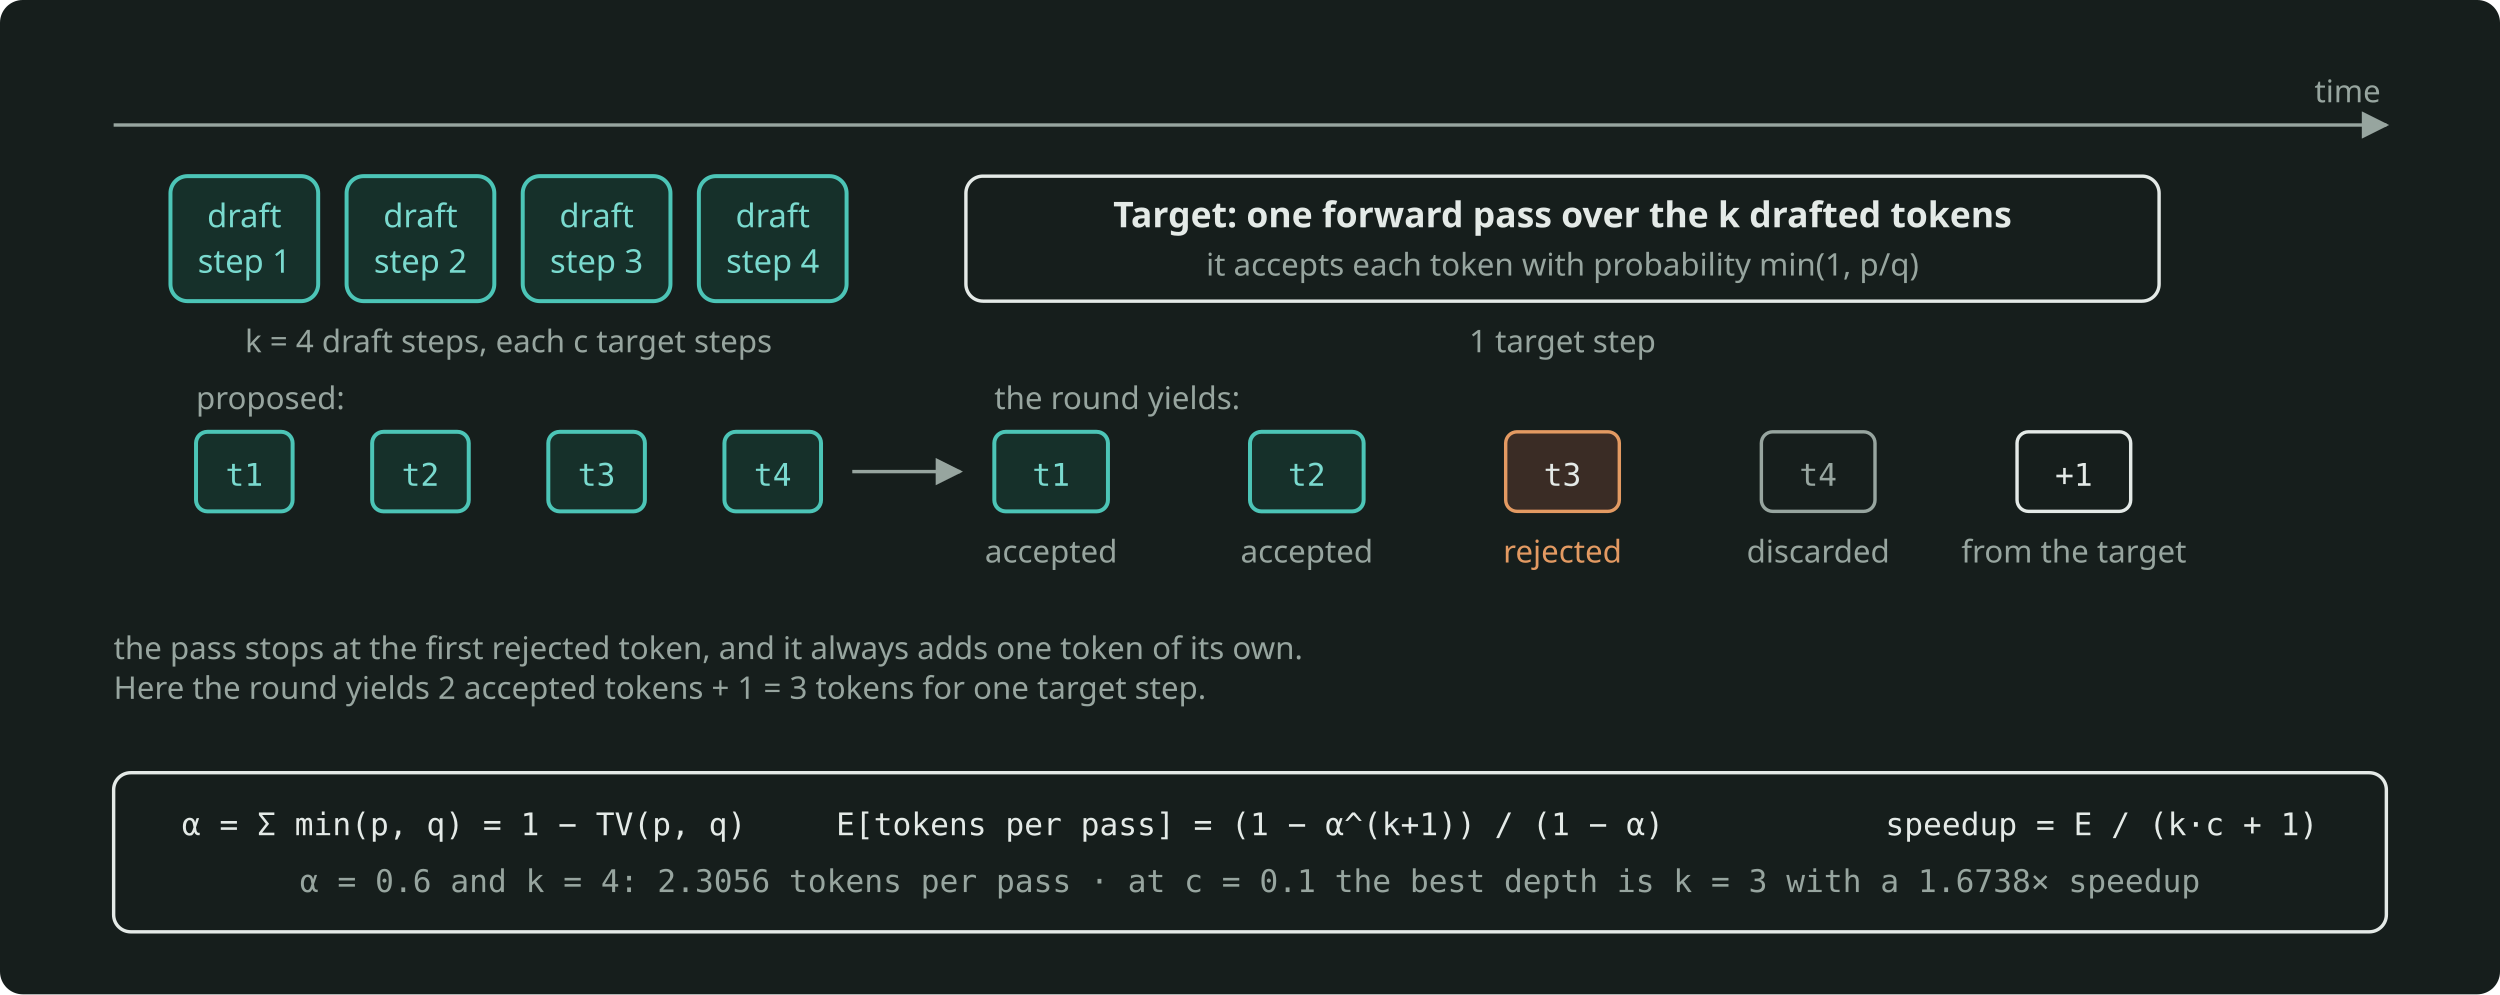
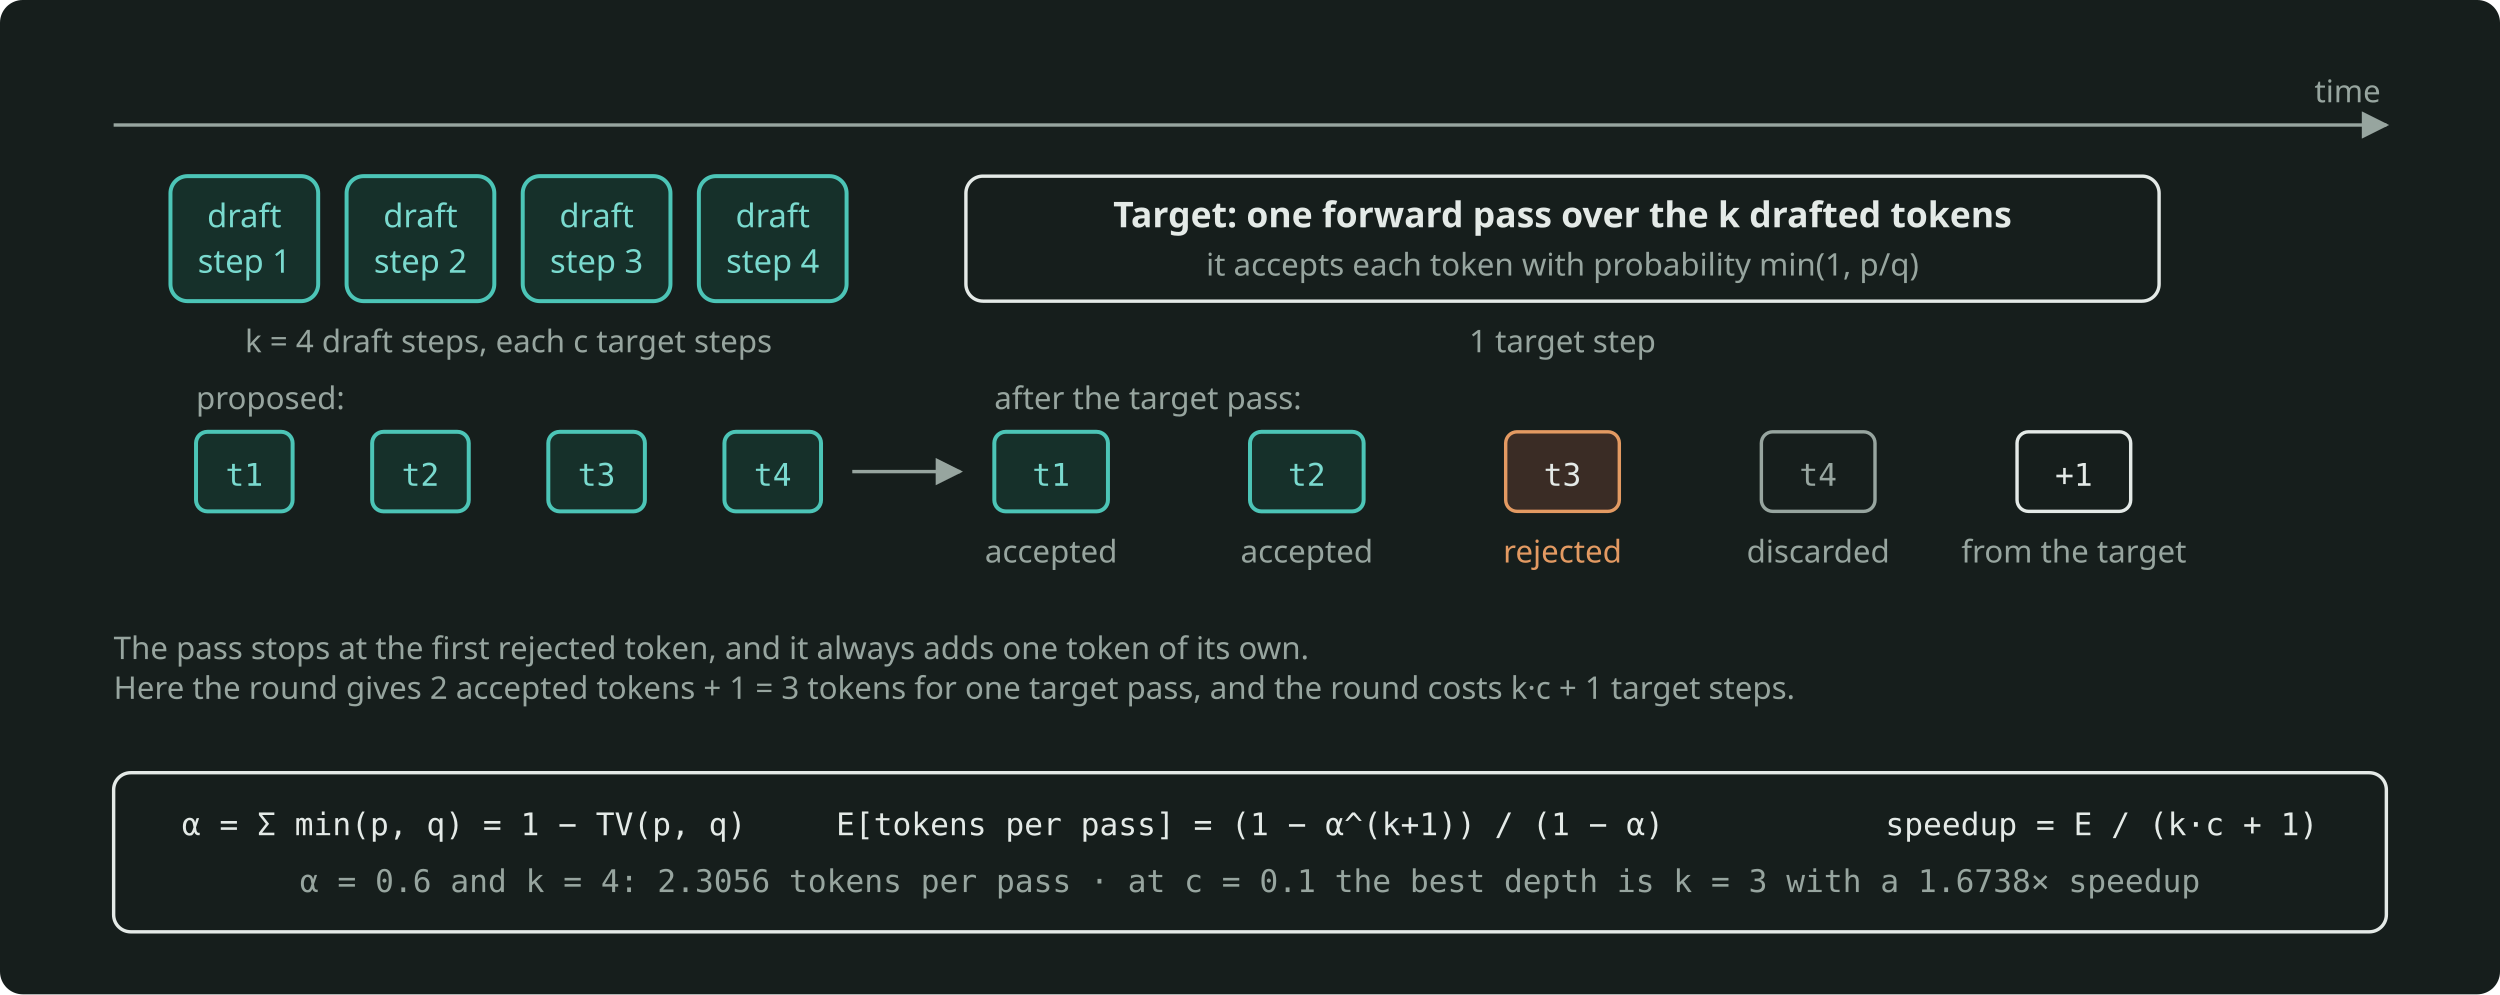
<svg xmlns="http://www.w3.org/2000/svg" width="880" height="350" viewBox="0 0 880 350" role="img" aria-label="One round of speculative decoding: k draft steps propose k tokens, one target pass accepts or rejects them, and the round yields the accepted tokens plus one." style="color: #E4EAE7">
  <rect x="0" y="0" width="880" height="350" rx="8" fill="#161E1C" />
  <defs>
    <marker id="arr" viewBox="0 0 10 10" refX="9" refY="5" markerWidth="8" markerHeight="8" orient="auto-start-reverse">
      <path d="M0 0 L10 5 L0 10 z" fill="#97A59F" />
    </marker>
    <marker id="arrA" viewBox="0 0 10 10" refX="9" refY="5" markerWidth="8" markerHeight="8" orient="auto-start-reverse">
      <path d="M0 0 L10 5 L0 10 z" fill="#4CC5B7" />
    </marker>
  </defs>
  <g font-family="Bricolage Grotesque, system-ui, sans-serif" font-size="12.5" fill="currentColor">
    <path d="M40 44 L840 44" fill="none" stroke="#97A59F" stroke-width="1.2" marker-end="url(#arr)" />
    <text x="838" y="36" font-size="11" fill="#97A59F" text-anchor="end">time</text>
    <rect x="60" y="62" width="52" height="44" rx="6" fill="#16302A" stroke="#4CC5B7" stroke-width="1.4" />
    <text x="86" y="80" font-size="11.5" fill="#7ADACF" text-anchor="middle">draft</text>
    <text x="86" y="96" font-size="11.5" fill="#7ADACF" text-anchor="middle">step 1</text>
    <rect x="122" y="62" width="52" height="44" rx="6" fill="#16302A" stroke="#4CC5B7" stroke-width="1.4" />
    <text x="148" y="80" font-size="11.5" fill="#7ADACF" text-anchor="middle">draft</text>
    <text x="148" y="96" font-size="11.5" fill="#7ADACF" text-anchor="middle">step 2</text>
    <rect x="184" y="62" width="52" height="44" rx="6" fill="#16302A" stroke="#4CC5B7" stroke-width="1.4" />
    <text x="210" y="80" font-size="11.5" fill="#7ADACF" text-anchor="middle">draft</text>
    <text x="210" y="96" font-size="11.5" fill="#7ADACF" text-anchor="middle">step 3</text>
    <rect x="246" y="62" width="52" height="44" rx="6" fill="#16302A" stroke="#4CC5B7" stroke-width="1.4" />
    <text x="272" y="80" font-size="11.5" fill="#7ADACF" text-anchor="middle">draft</text>
    <text x="272" y="96" font-size="11.5" fill="#7ADACF" text-anchor="middle">step 4</text>
    <text x="179" y="124" font-size="11" fill="#97A59F" text-anchor="middle">k = 4 draft steps, each c target steps</text>
    <rect x="340" y="62" width="420" height="44" rx="6" fill="none" stroke="currentColor" stroke-width="1.2" />
    <text x="550" y="80" text-anchor="middle" font-weight="600">Target: one forward pass over the k drafted tokens</text>
    <text x="550" y="97" font-size="11" fill="#97A59F" text-anchor="middle">it accepts each token with probability min(1, p/q)</text>
    <text x="550" y="124" font-size="11" fill="#97A59F" text-anchor="middle">1 target step</text>
    <text x="69" y="144" font-size="11" fill="#97A59F">proposed:</text>
    <rect x="69" y="152" width="34" height="28" rx="4" fill="#16302A" stroke="#4CC5B7" stroke-width="1.4" />
    <text x="86" y="171" font-size="11" fill="#7ADACF" text-anchor="middle" font-family="JetBrains Mono, monospace">t1</text>
    <rect x="131" y="152" width="34" height="28" rx="4" fill="#16302A" stroke="#4CC5B7" stroke-width="1.4" />
    <text x="148" y="171" font-size="11" fill="#7ADACF" text-anchor="middle" font-family="JetBrains Mono, monospace">t2</text>
    <rect x="193" y="152" width="34" height="28" rx="4" fill="#16302A" stroke="#4CC5B7" stroke-width="1.4" />
    <text x="210" y="171" font-size="11" fill="#7ADACF" text-anchor="middle" font-family="JetBrains Mono, monospace">t3</text>
    <rect x="255" y="152" width="34" height="28" rx="4" fill="#16302A" stroke="#4CC5B7" stroke-width="1.4" />
    <text x="272" y="171" font-size="11" fill="#7ADACF" text-anchor="middle" font-family="JetBrains Mono, monospace">t4</text>
    <path d="M300 166 L338 166" fill="none" stroke="#97A59F" stroke-width="1.2" marker-end="url(#arr)" />
-     <text x="350" y="144" font-size="11" fill="#97A59F">the round yields:</text>
+     <text x="350" y="144" font-size="11" fill="#97A59F">after the target pass:</text>
    <rect x="350" y="152" width="40" height="28" rx="4" fill="#16302A" stroke="#4CC5B7" stroke-width="1.4" />
    <text x="370" y="171" font-size="11" fill="#7ADACF" text-anchor="middle" font-family="JetBrains Mono, monospace">t1</text>
    <text x="370" y="198" font-size="11" fill="#97A59F" text-anchor="middle">accepted</text>
    <rect x="440" y="152" width="40" height="28" rx="4" fill="#16302A" stroke="#4CC5B7" stroke-width="1.4" />
    <text x="460" y="171" font-size="11" fill="#7ADACF" text-anchor="middle" font-family="JetBrains Mono, monospace">t2</text>
    <text x="460" y="198" font-size="11" fill="#97A59F" text-anchor="middle">accepted</text>
    <rect x="530" y="152" width="40" height="28" rx="4" fill="#3A2C25" stroke="#E39A62" stroke-width="1.2" />
    <text x="550" y="171" font-size="11" text-anchor="middle" font-family="JetBrains Mono, monospace">t3</text>
    <text x="550" y="198" font-size="11" fill="#E39A62" text-anchor="middle">rejected</text>
    <rect x="620" y="152" width="40" height="28" rx="4" fill="none" stroke="#97A59F" stroke-width="1.2" />
    <text x="640" y="171" font-size="11" fill="#97A59F" text-anchor="middle" font-family="JetBrains Mono, monospace">t4</text>
    <text x="640" y="198" font-size="11" fill="#97A59F" text-anchor="middle">discarded</text>
    <rect x="710" y="152" width="40" height="28" rx="4" fill="none" stroke="currentColor" stroke-width="1.2" />
    <text x="730" y="171" font-size="11" text-anchor="middle" font-family="JetBrains Mono, monospace">+1</text>
    <text x="730" y="198" font-size="11" fill="#97A59F" text-anchor="middle">from the target</text>
-     <text x="40" y="232" font-size="11" fill="#97A59F">the pass stops at the first rejected token, and it always adds one token of its own.</text>
-     <text x="40" y="246" font-size="11" fill="#97A59F">Here the round yields 2 accepted tokens + 1 = 3 tokens for one target step.</text>
+     <text x="40" y="232" font-size="11" fill="#97A59F">The pass stops at the first rejected token, and it always adds one token of its own.</text>
+     <text x="40" y="246" font-size="11" fill="#97A59F">Here the round gives 2 accepted tokens + 1 = 3 tokens for one target pass, and the round costs k·c + 1 target steps.</text>
    <rect x="40" y="272" width="800" height="56" rx="6" fill="none" stroke="currentColor" stroke-width="1.2" />
    <text x="64" y="294" font-size="11" font-family="JetBrains Mono, monospace">α = Σ min(p, q) = 1 − TV(p, q)</text>
    <text x="440" y="294" font-size="11" text-anchor="middle" font-family="JetBrains Mono, monospace">E[tokens per pass] = (1 − α^(k+1)) / (1 − α)</text>
    <text x="816" y="294" font-size="11" text-anchor="end" font-family="JetBrains Mono, monospace">speedup = E / (k·c + 1)</text>
    <text x="440" y="314" font-size="11" fill="#97A59F" text-anchor="middle" font-family="JetBrains Mono, monospace">α = 0.6 and k = 4: 2.3056 tokens per pass · at c = 0.1 the best depth is k = 3 with a 1.6738× speedup</text>
  </g>
</svg>
